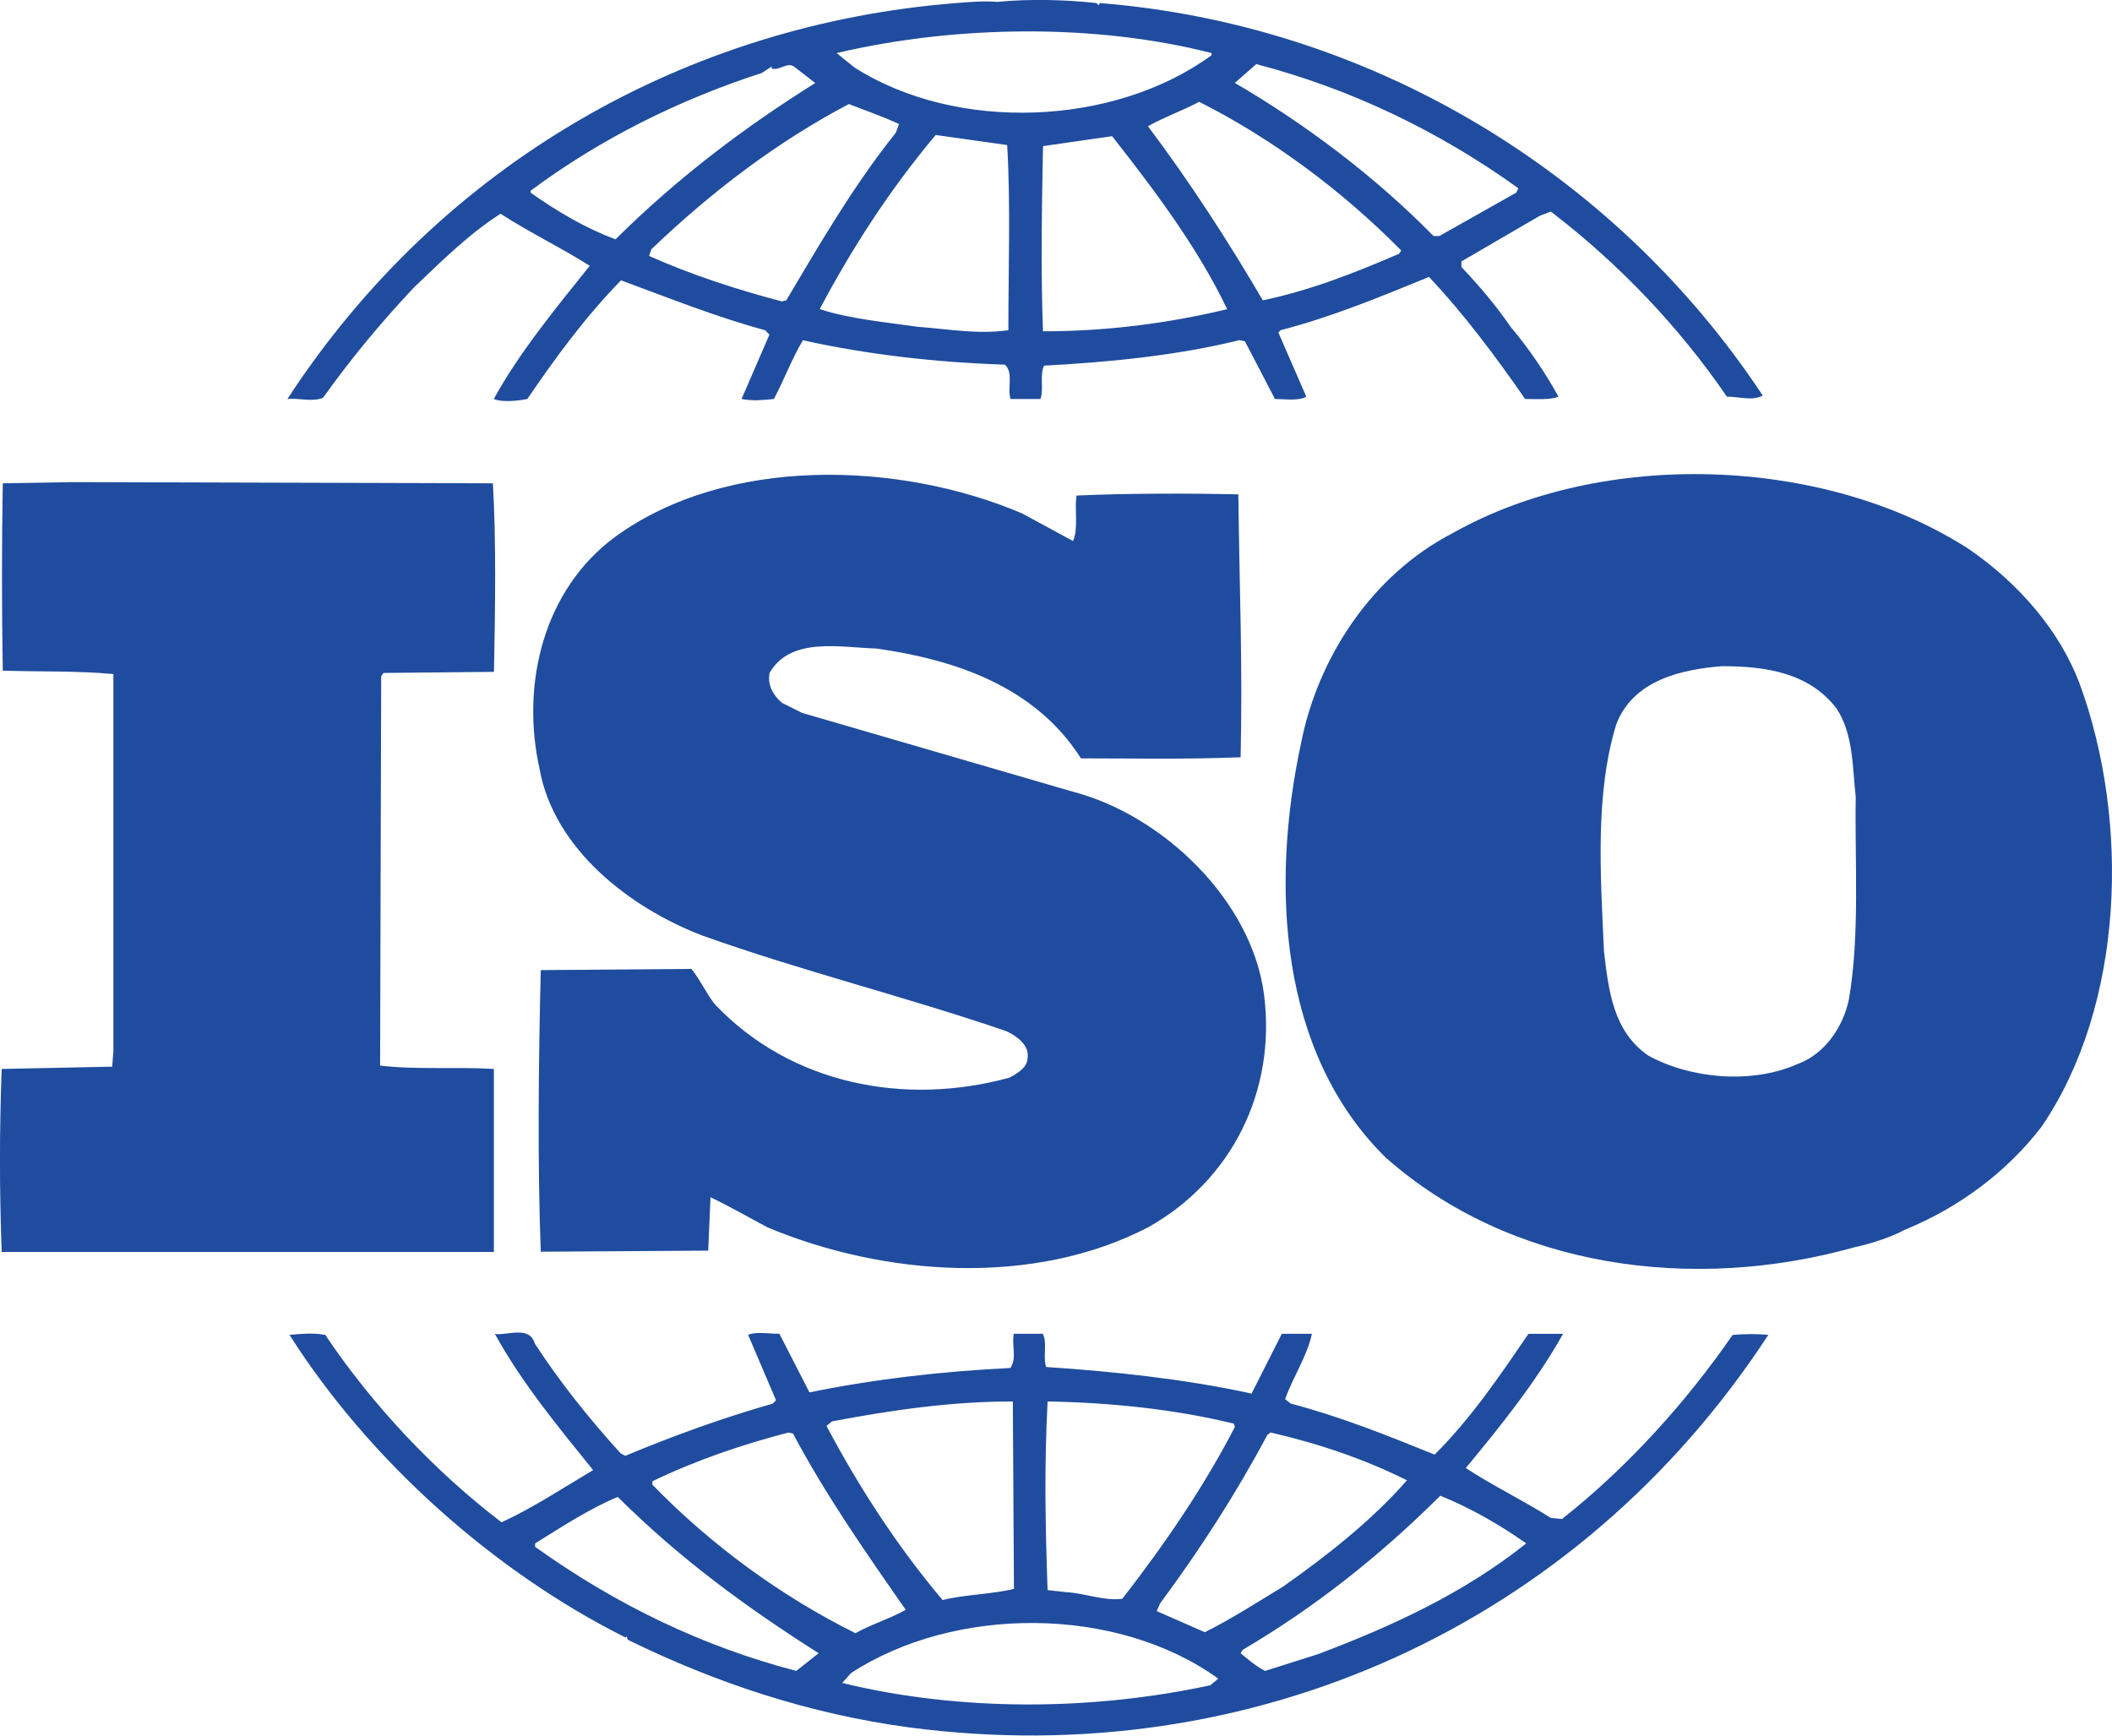
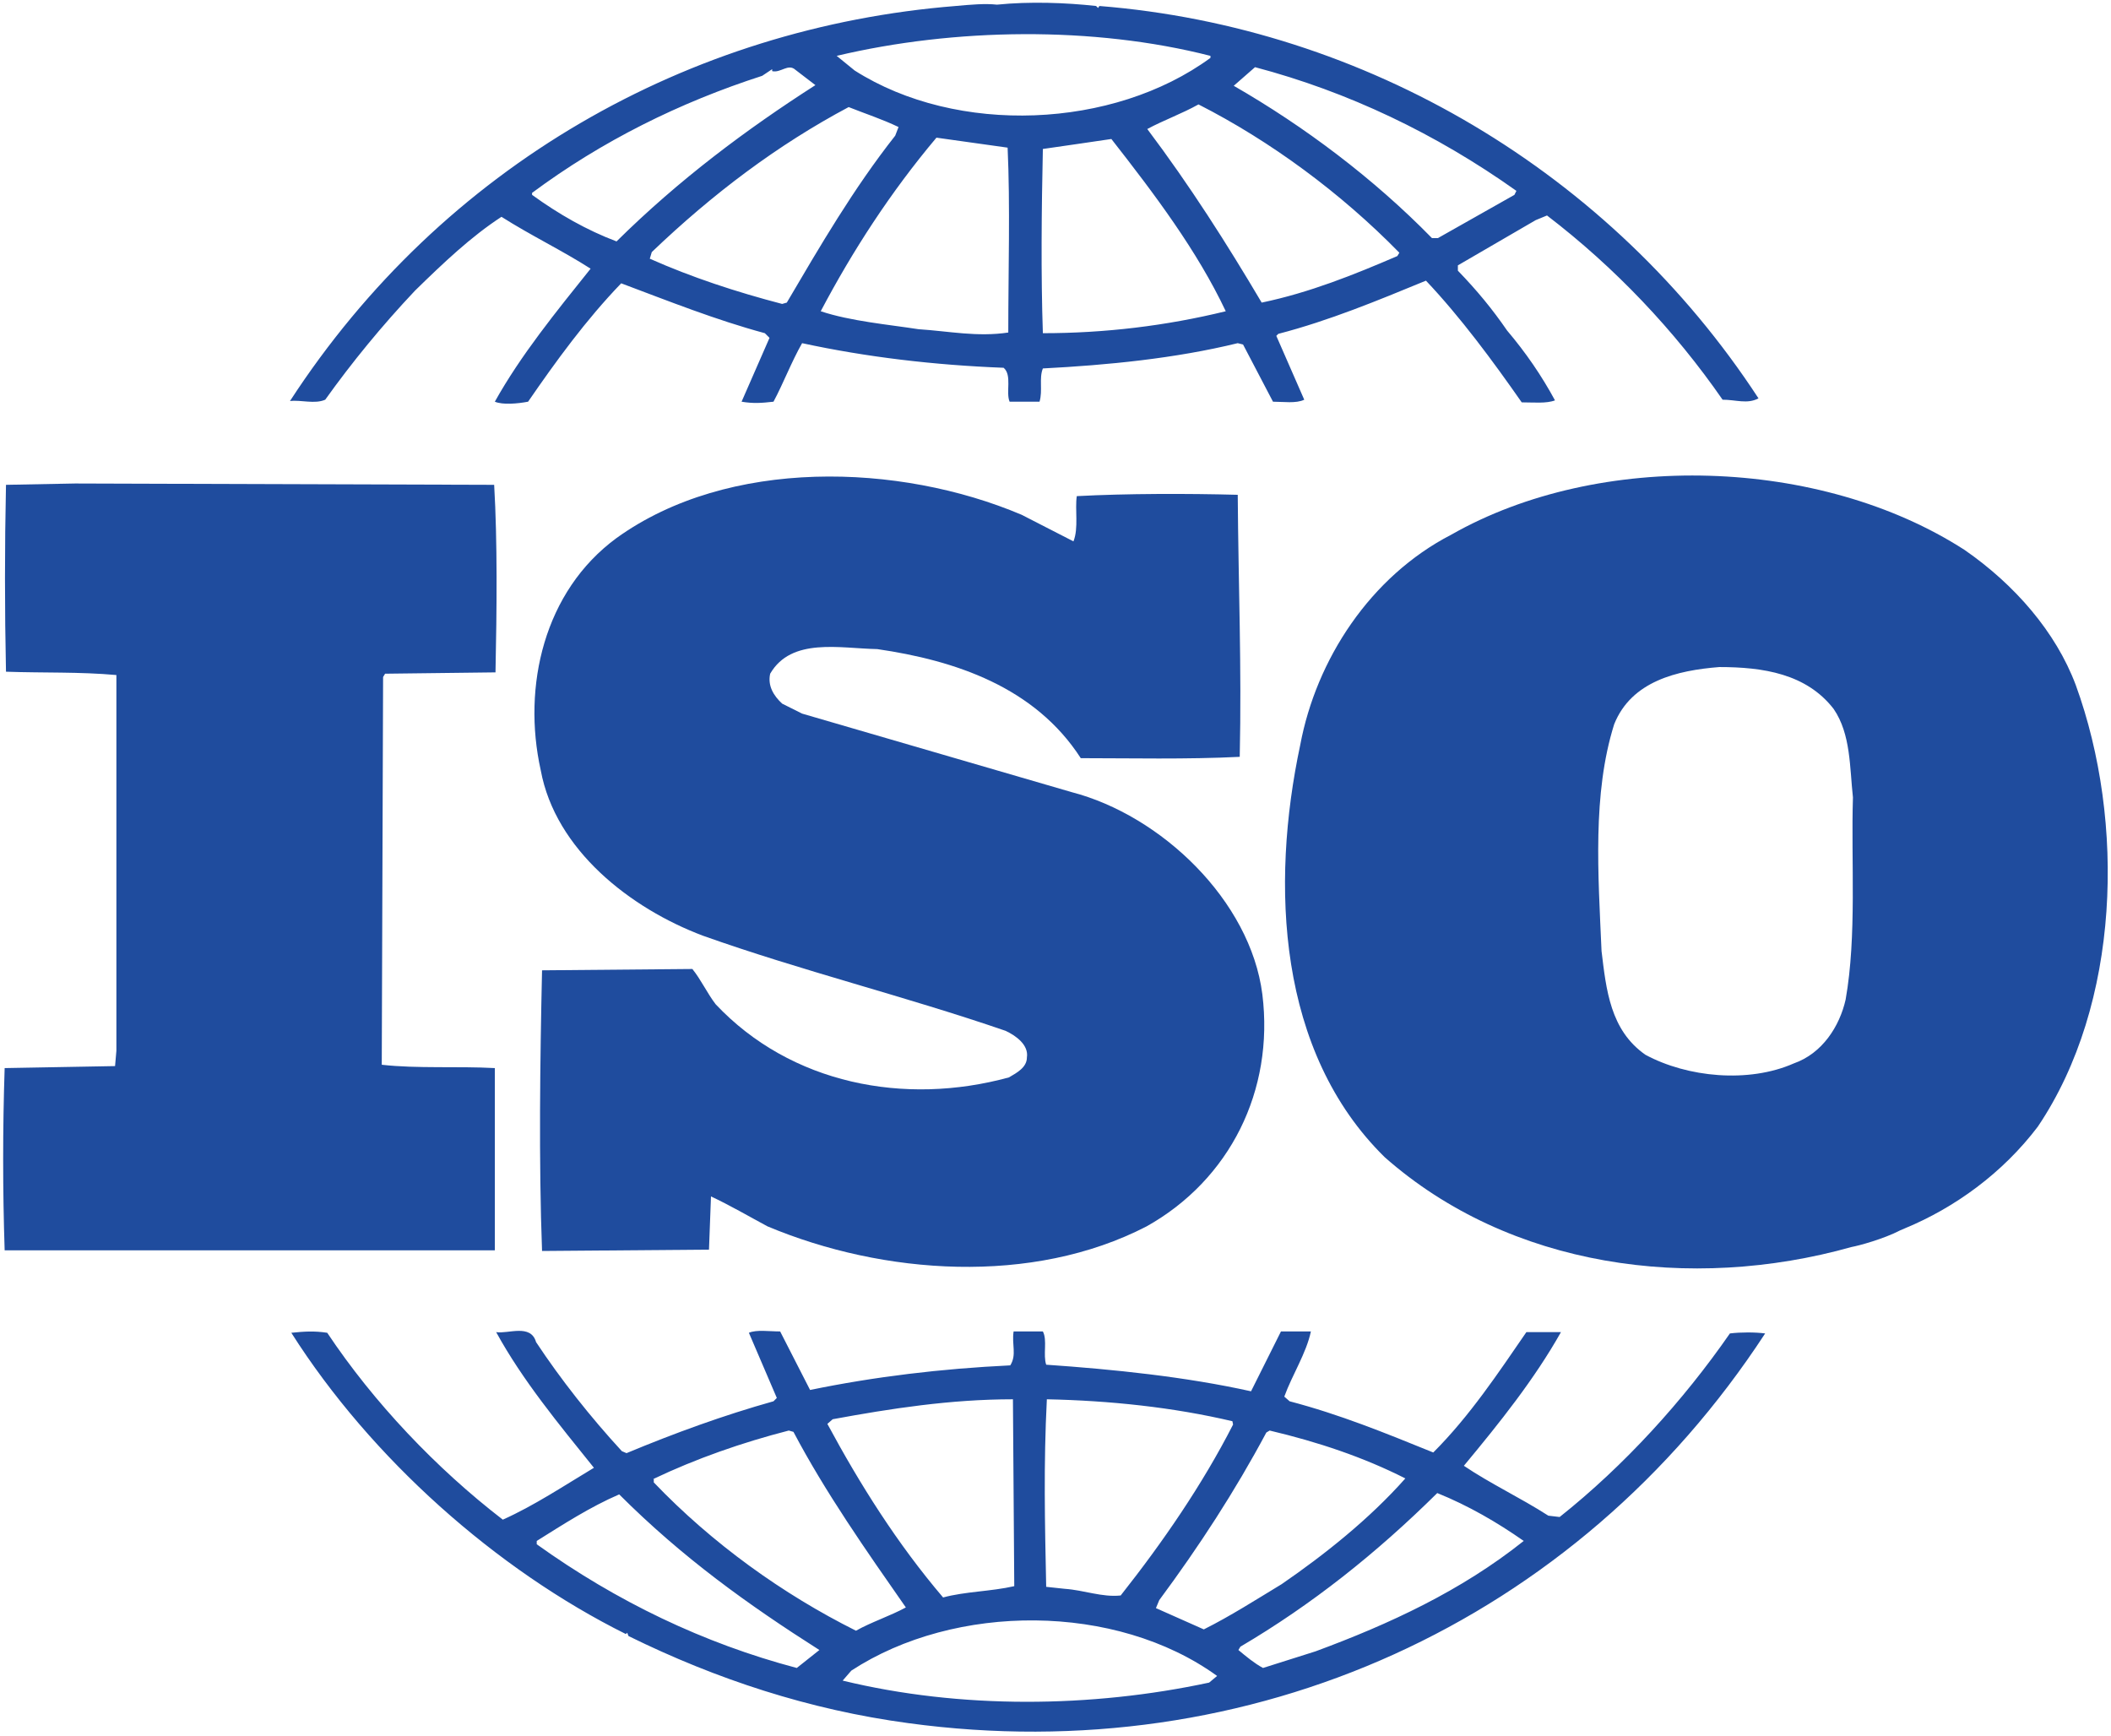
- <svg xmlns="http://www.w3.org/2000/svg" version="1.1" baseProfile="basic" id="レイヤー_1" x="0px" y="0px" viewBox="0 0 2121.5 1743.4" xml:space="preserve">
+ <svg xmlns="http://www.w3.org/2000/svg" version="1.1" id="レイヤー_1" x="0px" y="0px" viewBox="0 0 317.4 261" style="enable-background:new 0 0 317.4 261;" xml:space="preserve">
  <style type="text/css">
	.st0{fill:#1F4C9E;}
+ 	.st1{fill:none;}
</style>
  <g>
-     <path class="st0" d="M1740.4,1341c-46.9,68-106.4,133.7-171.4,184.9l-11.2-1.1c-28.1-17.8-58.5-32.4-85.4-50.1   c36-43.5,70.8-86.9,97.7-134.8h-34.8c-28.1,41.2-57.3,84.5-94.2,121.3c-49.4-20-94.2-37.9-144.6-51.3l-5.6-4.4   c7.9-22.3,22.3-43.5,26.9-65.7h-30.2l-30.4,60.1c-66.2-14.5-139-22.3-206.4-26.7c-3.3-10,1.4-24.5-3.3-33.4h-29.2   c-2.2,13.3,3.4,23.4-3.3,34.4c-69.6,3.4-136.8,11.2-201.9,24.5l-30.2-58.9l0,0c-11.2,0-23.6-2.3-31.4,1.1l28,65.7l-3.3,3.4   c-50.5,14.4-99.9,32.3-148,52.4l-4.6-2.3c-31.4-34.4-61.6-72.3-86.3-110.3c-5.5-18.8-27.9-7.8-40.2-9.9   c26.9,48.9,62.7,92.4,98.7,136.9c-30.3,17.9-60.6,38-92,52.4c-67.3-51.3-130.1-118.1-177.1-188.3c-13.5-2.2-22.5-1.1-35.9,0   c80.6,127,206.3,238.4,337.5,304l1.1-1.1l1.2,3.4c88.5,43.4,182.6,74.6,282.5,88c344.1,45.7,672.6-102.5,863.2-394.3   C1766.4,1339.9,1751.7,1339.9,1740.4,1341z M1273.1,1441.3l3.3-2.3c48.3,11.1,94.3,26.8,136.9,48l0,0l0,0l0,0   c-36,41.2-81.9,76.8-124.6,106.9c-25.8,15.6-51.5,32.3-78.5,45.7l-48.3-21.2l3.5-7.8C1205.8,1556,1241.7,1500.3,1273.1,1441.3z    M1052.3,1407.8c63.9,1.2,127.7,7.8,187.1,22.3l1,3.4c-31.1,60.1-70.6,118-113.1,172.6c-19,2.2-36.9-5.6-56.2-6.7l-18.8-2.1   C1050,1531.4,1048.9,1473.4,1052.3,1407.8z M835.8,1427.8c58.3-11,118.8-20,181.6-20l1.1,188.3l0,0l0,0l0,0   c-23.5,5.6-49.3,5.6-71.7,11.2c-46-54.6-84.1-113.7-116.6-174.9L835.8,1427.8z M655.3,1488c43.7-21.1,89.7-36.7,136.7-49l4.6,1.1   c32.5,61.3,72.8,119.1,113.2,177c-15.8,9-34.8,14.6-50.5,23.5c-73.9-36.7-144.6-88-204-149.2L655.3,1488L655.3,1488z M799.9,1678.5   c-94.2-24.5-181.6-66.8-262.4-124.7v-3.4c27-16.7,53.9-34.5,83-46.7c63.9,63.4,130,111.3,201.8,157L799.9,1678.5z M1223.7,1686.2   l-7.9,6.7c-118.6,25.6-251.1,26.6-369.8-2.3l8.9-10C959.2,1612.7,1121.7,1612.7,1223.7,1686.2L1223.7,1686.2z M1533.1,1550.4   c-62.7,50.1-135.6,83.6-209.6,111.4l-52.7,16.7c-8.8-4.5-16.7-11.1-24.6-17.8l2.1-3.4c71.9-42.3,136.9-93.6,198.5-154.8   C1477.1,1514.8,1506.2,1531.4,1533.1,1550.4L1533.1,1550.4z" />
-     <path class="st0" d="M72.3,484.3l-69.5,1.2c-1.1,62.7-1.1,125.5,0,188.2c38.2,1.2,74,0,111.1,3.4V1056l-1.2,15.5l-111,2.3   c-2.3,61.2-2.3,122.5,0,183.8h494.4v-183.8c-37-2.3-78.5,1-114.3-3.4l1.1-391l2.3-3.4l111-1.1c1.2-63.6,2.3-131.4-1.1-189.4   L72.3,484.3L72.3,484.3z" />
+     <path class="st0" d="M260.1,200.5c-7,10.1-15.9,19.9-25.6,27.6l-1.7-0.2c-4.2-2.7-8.7-4.8-12.7-7.5c5.4-6.5,10.6-13,14.6-20.1h-5.2   c-4.2,6.1-8.5,12.6-14,18.1c-7.4-3-14-5.7-21.6-7.7l-0.8-0.7c1.2-3.3,3.3-6.5,4-9.8h-4.5l-4.5,9c-9.9-2.2-20.7-3.3-30.8-4   c-0.5-1.5,0.2-3.7-0.5-5h-4.4c-0.3,2,0.5,3.5-0.5,5.1c-10.4,0.5-20.4,1.7-30.1,3.7l-4.5-8.8l0,0c-1.7,0-3.5-0.3-4.7,0.2l4.2,9.8   l-0.5,0.5c-7.5,2.1-14.9,4.8-22.1,7.8l-0.7-0.3c-4.7-5.1-9.2-10.8-12.9-16.4c-0.8-2.8-4.2-1.2-6-1.5c4,7.3,9.4,13.8,14.7,20.4   c-4.5,2.7-9,5.7-13.7,7.8c-10-7.7-19.4-17.6-26.4-28.1c-2-0.3-3.4-0.2-5.4,0c12,18.9,30.8,35.6,50.3,45.3l0.2-0.2l0.2,0.5   c13.2,6.5,27.2,11.1,42.1,13.1C188,266.1,237,244,265.4,200.5C263.9,200.3,261.7,200.3,260.1,200.5z M190.4,215.4l0.5-0.3   c7.2,1.7,14.1,4,20.4,7.2l0,0l0,0l0,0c-5.4,6.1-12.2,11.5-18.6,15.9c-3.8,2.3-7.7,4.8-11.7,6.8l-7.2-3.2l0.5-1.2   C180.3,232.5,185.7,224.2,190.4,215.4z M157.4,210.4c9.5,0.2,19,1.2,27.9,3.3l0.1,0.5c-4.6,9-10.5,17.6-16.9,25.7   c-2.8,0.3-5.5-0.8-8.4-1l-2.8-0.3C157.1,228.9,156.9,220.2,157.4,210.4z M125.2,213.4c8.7-1.6,17.7-3,27.1-3l0.2,28.1l0,0l0,0l0,0   c-3.5,0.8-7.4,0.8-10.7,1.7c-6.9-8.1-12.5-17-17.4-26.1L125.2,213.4z M98.2,222.4c6.5-3.1,13.4-5.5,20.4-7.3l0.7,0.2   c4.8,9.1,10.9,17.8,16.9,26.4c-2.4,1.3-5.2,2.2-7.5,3.5c-11-5.5-21.6-13.1-30.4-22.3V222.4L98.2,222.4z M119.8,250.8   c-14-3.7-27.1-10-39.1-18.6v-0.5c4-2.5,8-5.1,12.4-7c9.5,9.5,19.4,16.6,30.1,23.4L119.8,250.8z M183,252l-1.2,1   c-17.7,3.8-37.4,4-55.1-0.3l1.3-1.5C143.6,241,167.8,241,183,252L183,252z M229.1,231.7c-9.4,7.5-20.2,12.5-31.3,16.6l-7.9,2.5   c-1.3-0.7-2.5-1.7-3.7-2.7l0.3-0.5c10.7-6.3,20.4-14,29.6-23.1C220.8,226.4,225.1,228.9,229.1,231.7L229.1,231.7z" />
+     <path class="st0" d="M11.3,72.7L0.9,72.9c-0.2,9.4-0.2,18.7,0,28.1c5.7,0.2,11,0,16.6,0.5V158l-0.2,2.3l-16.6,0.3   c-0.3,9.1-0.3,18.3,0,27.4h73.7v-27.4c-5.5-0.3-11.7,0.1-17-0.5l0.2-58.3l0.3-0.5l16.6-0.2c0.2-9.5,0.3-19.6-0.2-28.2L11.3,72.7   L11.3,72.7z" />
    <g>
-       <path class="st0" d="M1977.1,551.2L1977.1,551.2L1977.1,551.2z" />
-       <path class="st0" d="M2089.1,687.1c-20-53.5-61.5-101.4-111.9-135.9c-145.8-93.6-367.9-100.3-517.9-15.7    c-81.9,42.3-135.8,126-152.5,211.6c-30.4,141.5-22.5,309.7,85,415.6c125.8,111.3,308.5,135.9,471,90.2c7.7-1.5,32.3-7.8,49-16.8    l4.8-2.1c50.4-21.1,98.7-55.8,134.4-102.5C2134.1,1009,2139.6,825.2,2089.1,687.1z M1857.1,1004.5c-5.8,26.8-23.8,54.6-52.3,64.7    c-45.6,20-107.1,14.4-149.2-8.9c-35.4-24.5-39.8-65.7-44.4-104.7c-3.5-76.9-9.2-158.2,12.5-228.5c17.1-43.4,63.8-54.5,106-57.9    c44.4,0,87.7,6.7,115,42.4l0,0c17.1,25.6,16,59,19.4,89C1862.9,864.2,1868.5,939.9,1857.1,1004.5z" />
+       <path class="st0" d="M295.4,82.7L295.4,82.7L295.4,82.7z" />
+       <path class="st0" d="M312.1,103c-3-8-9.2-15.1-16.7-20.3c-21.7-14-54.9-15-77.2-2.3c-12.2,6.3-20.3,18.8-22.7,31.6    c-4.5,21.1-3.4,46.2,12.7,62c18.8,16.6,46,20.3,70.2,13.5c1.1-0.2,4.8-1.2,7.3-2.5l0.7-0.3c7.5-3.1,14.7-8.3,20-15.3    C318.8,151,319.6,123.6,312.1,103z M277.5,150.3c-0.9,4-3.5,8.1-7.8,9.6c-6.8,3-16,2.1-22.3-1.3c-5.3-3.7-5.9-9.8-6.6-15.6    c-0.5-11.5-1.4-23.6,1.9-34.1c2.6-6.5,9.5-8.1,15.8-8.6c6.6,0,13.1,1,17.2,6.3l0,0c2.6,3.8,2.4,8.8,2.9,13.3    C278.3,129.4,279.2,140.7,277.5,150.3z" />
    </g>
-     <path class="st0" d="M1026.4,515.6c-123.4-52.4-296-57.9-408.1,23.4c-72.9,53.5-95.3,149.2-76.2,233.9   c14.6,80.2,90.8,139.2,163.7,167c99.9,35.7,204.1,61.3,304.9,95.9c10.2,4.4,23.6,14.4,21.5,26.7c0,10-10.2,15.6-18.1,20   c-105.3,29-219.7,6.7-295.9-73.5c-8.9-11.2-14.6-24.5-23.6-35.7l-151.4,1.2c-2.2,90.2-3.4,193.8,0,282.9l168.2-1.1l2.3-53.6   c19.1,9,38.1,20.1,57.2,30.2c116.6,48.9,266.9,60,382.3,0c84-46.9,129-137.1,116.5-233.9c-12.3-94.7-101.9-180.5-192.7-203.9   l-271.4-79L785.4,706c-8.9-7.8-14.6-17.8-12.4-30c21.3-36.7,70.7-25.6,107.7-24.5c78.5,11.2,159.1,37.9,205.1,110.3   c49.4,0,106.5,1.1,160.4-1.1c2.1-91.4-1.2-171.6-2.3-264.1c-50.4-1.1-112.1-1.1-162.5,1.2c-2.3,13.4,2.1,32.2-3.5,45.7   L1026.4,515.6z" />
-     <path class="st0" d="M1104.8,3.1l-1.2,2.2l-2.1-2.2l0,0c-30.4-3.4-67.3-4.4-99.9-1.2c-12.3-1.1-26.9,0-41.4,1.2   C691.1,24.3,443.4,163.5,288.7,400.8c11.2-1.2,24.6,3.3,35.8-1.2c26.9-37.8,57.2-74.6,90.8-110.3c29.1-27.9,56.1-54.5,87.5-74.6   c29.2,18.9,61.6,34.5,89.6,52.3c-34.8,43.5-70.6,86.9-96.4,133.8c7.9,3.3,22.5,2.2,33.7,0c28-41.2,58.3-82.5,94.1-119.2   c48.3,17.8,95.3,36.7,144.7,50.1l4.4,4.4l-28,64.7c12.3,2.2,20.2,1.1,32.5,0c10.1-19,17.9-40.2,29.1-59   c65,14.4,133.4,22.2,202.9,24.5c8.9,7.7,2.3,24.5,5.7,34.5h30.1c3.5-11.2-1-23.5,3.5-33.5c65-3.4,133.3-10.1,196.2-25.6l5.6,1.1   l30.2,58c10.2,0,23.7,2.2,31.5-2.3l-28.1-64.5l2.3-2.3c51.6-13.4,99.8-33.4,149-53.5c34.8,36.7,67.3,80.3,96.6,122.6   c12.3,0,24.6,1.1,33.5-2.3c-13.7-24.9-29.8-48.4-48.1-70.2c-14.6-21.2-30.4-40-49.4-60.1v-5.6l78.5-45.7l11.3-4.4   c68.3,52.3,128.9,115.8,176.9,186c13.5,0,24.8,4.5,36-1.1C1620.6,170.3,1372.9,24.3,1104.8,3.1z M618.3,240.4   c-30.2-11.2-58.3-27.8-85.2-46.8v-2.1c70.6-52.4,149.1-91.3,232.1-118.2l10-6.5v2.1c8.9,2.3,15.8-7.8,23.6-1.1l20.1,15.6l0,0   C749.5,126.8,681.1,178,618.3,240.4z M789.8,301.7l-4.4,1.1c-46-12.2-90.9-26.7-133.4-45.7l2.3-6.7   c61.6-58.9,126.6-108,198.4-145.9c16.8,6.6,33.6,12.3,50.4,20.1l0,0l-3.3,8.8C857.1,186.9,823.5,244.9,789.8,301.7z M1012.9,331.7   c-31.4,4.4-59.4-1.1-90.8-3.4c-30.3-4.4-68.5-7.8-98.7-17.8c32.5-61.3,70.6-120.3,116.5-174.9l71.8,10.1l0,0   C1015.2,203.6,1012.9,270.5,1012.9,331.7z M858.3,67.8l-17.9-14.5c118.8-27.9,258.9-30.1,376.6,0l0,0v2.2   C1119.4,126.8,961.3,133.4,858.3,67.8z M1047.7,332.8c-2.3-58.9-1.2-124.7,0-186c22.5-3.4,47.1-6.7,69.4-10   c43.8,55.7,86.3,112.5,115.6,173.8C1172.1,325.1,1110.6,332.8,1047.7,332.8z M1405.4,254.9c-43.8,18.9-88.7,36.7-136.9,46.8   c-34.6-59.1-72.7-118.1-115.4-174.9c15.8-8.9,34.8-15.7,51.5-24.5c72.9,36.7,143.5,89.1,202.9,149.3L1405.4,254.9z M1523.1,193.5   l-77.3,43.6h-5.8c-59.2-60.2-128.8-112.5-199.6-153.8l21.5-18.9c94,24.5,182.7,66.8,263.3,124.7l0,0L1523.1,193.5z" />
+     <path class="st0" d="M153.6,77.4c-18.4-7.8-44.1-8.6-60.9,3.5c-10.9,8-14.2,22.3-11.4,34.9c2.2,12,13.5,20.8,24.4,24.9   c14.9,5.3,30.4,9.1,45.5,14.3c1.5,0.7,3.5,2.1,3.2,4c0,1.5-1.5,2.3-2.7,3c-15.7,4.3-32.8,1-44.1-11c-1.3-1.7-2.2-3.7-3.5-5.3   l-22.6,0.2c-0.3,13.5-0.5,28.9,0,42.2l25.1-0.2l0.3-8c2.8,1.3,5.7,3,8.5,4.5c17.4,7.3,39.8,8.9,57,0c12.5-7,19.2-20.4,17.4-34.9   c-1.8-14.1-15.2-26.9-28.7-30.4l-40.5-11.8l-3-1.5c-1.3-1.2-2.2-2.7-1.8-4.5c3.2-5.5,10.5-3.8,16.1-3.7   c11.7,1.7,23.7,5.7,30.6,16.4c7.4,0,15.9,0.2,23.9-0.2c0.3-13.6-0.2-25.6-0.3-39.4c-7.5-0.2-16.7-0.2-24.2,0.2   c-0.3,2,0.3,4.8-0.5,6.8L153.6,77.4z" />
+     <path class="st0" d="M165.3,0.9l-0.2,0.3l-0.3-0.3l0,0c-4.5-0.5-10-0.7-14.9-0.2c-1.8-0.2-4,0-6.2,0.2   C103.6,4.1,66.6,24.9,43.6,60.3c1.7-0.2,3.7,0.5,5.3-0.2c4-5.6,8.5-11.1,13.5-16.4c4.3-4.2,8.4-8.1,13-11.1   c4.4,2.8,9.2,5.1,13.4,7.8c-5.2,6.5-10.5,13-14.4,20c1.2,0.5,3.4,0.3,5,0c4.2-6.1,8.7-12.3,14-17.8c7.2,2.7,14.2,5.5,21.6,7.5   l0.7,0.7l-4.2,9.6c1.8,0.3,3,0.2,4.8,0c1.5-2.8,2.7-6,4.3-8.8c9.7,2.1,19.9,3.3,30.3,3.7c1.3,1.1,0.3,3.7,0.9,5.1h4.5   c0.5-1.7-0.1-3.5,0.5-5c9.7-0.5,19.9-1.5,29.3-3.8l0.8,0.2l4.5,8.6c1.5,0,3.5,0.3,4.7-0.3l-4.2-9.6l0.3-0.3c7.7-2,14.9-5,22.2-8   c5.2,5.5,10,12,14.4,18.3c1.8,0,3.7,0.2,5-0.3c-2-3.7-4.4-7.2-7.2-10.5c-2.2-3.2-4.5-6-7.4-9v-0.8l11.7-6.8l1.7-0.7   c10.2,7.8,19.2,17.3,26.4,27.7c2,0,3.7,0.7,5.4-0.2C242.2,25.9,205.3,4.1,165.3,0.9z M92.7,36.3c-4.5-1.7-8.7-4.1-12.7-7V29   c10.5-7.8,22.2-13.6,34.6-17.6l1.5-1v0.3c1.3,0.3,2.4-1.2,3.5-0.2l3,2.3l0,0C112.3,19.4,102.1,27,92.7,36.3z M118.3,45.5l-0.7,0.2   c-6.9-1.8-13.6-4-19.9-6.8l0.3-1c9.2-8.8,18.9-16.1,29.6-21.8c2.5,1,5,1.8,7.5,3l0,0l-0.5,1.3C128.3,28.4,123.3,37,118.3,45.5z    M151.6,50c-4.7,0.7-8.9-0.2-13.5-0.5c-4.5-0.7-10.2-1.2-14.7-2.7c4.8-9.1,10.5-17.9,17.4-26.1l10.7,1.5l0,0   C151.9,30.8,151.6,40.8,151.6,50z M128.5,10.6l-2.7-2.2c17.7-4.2,38.6-4.5,56.2,0l0,0v0.3C167.4,19.4,143.9,20.4,128.5,10.6z    M156.8,50.1c-0.3-8.8-0.2-18.6,0-27.7c3.4-0.5,7-1,10.3-1.5c6.5,8.3,12.9,16.8,17.2,25.9C175.3,49,166.1,50.1,156.8,50.1z    M210.1,38.5c-6.5,2.8-13.2,5.5-20.4,7c-5.2-8.8-10.8-17.6-17.2-26.1c2.4-1.3,5.2-2.3,7.7-3.7C191,21.2,201.6,29,210.4,38   L210.1,38.5z M227.7,29.3l-11.5,6.5h-0.9c-8.8-9-19.2-16.8-29.8-22.9l3.2-2.8c14,3.7,27.2,10,39.3,18.6l0,0L227.7,29.3z" />
  </g>
+   <rect x="0.5" y="0.5" class="st1" width="316.4" height="260" />
</svg>
